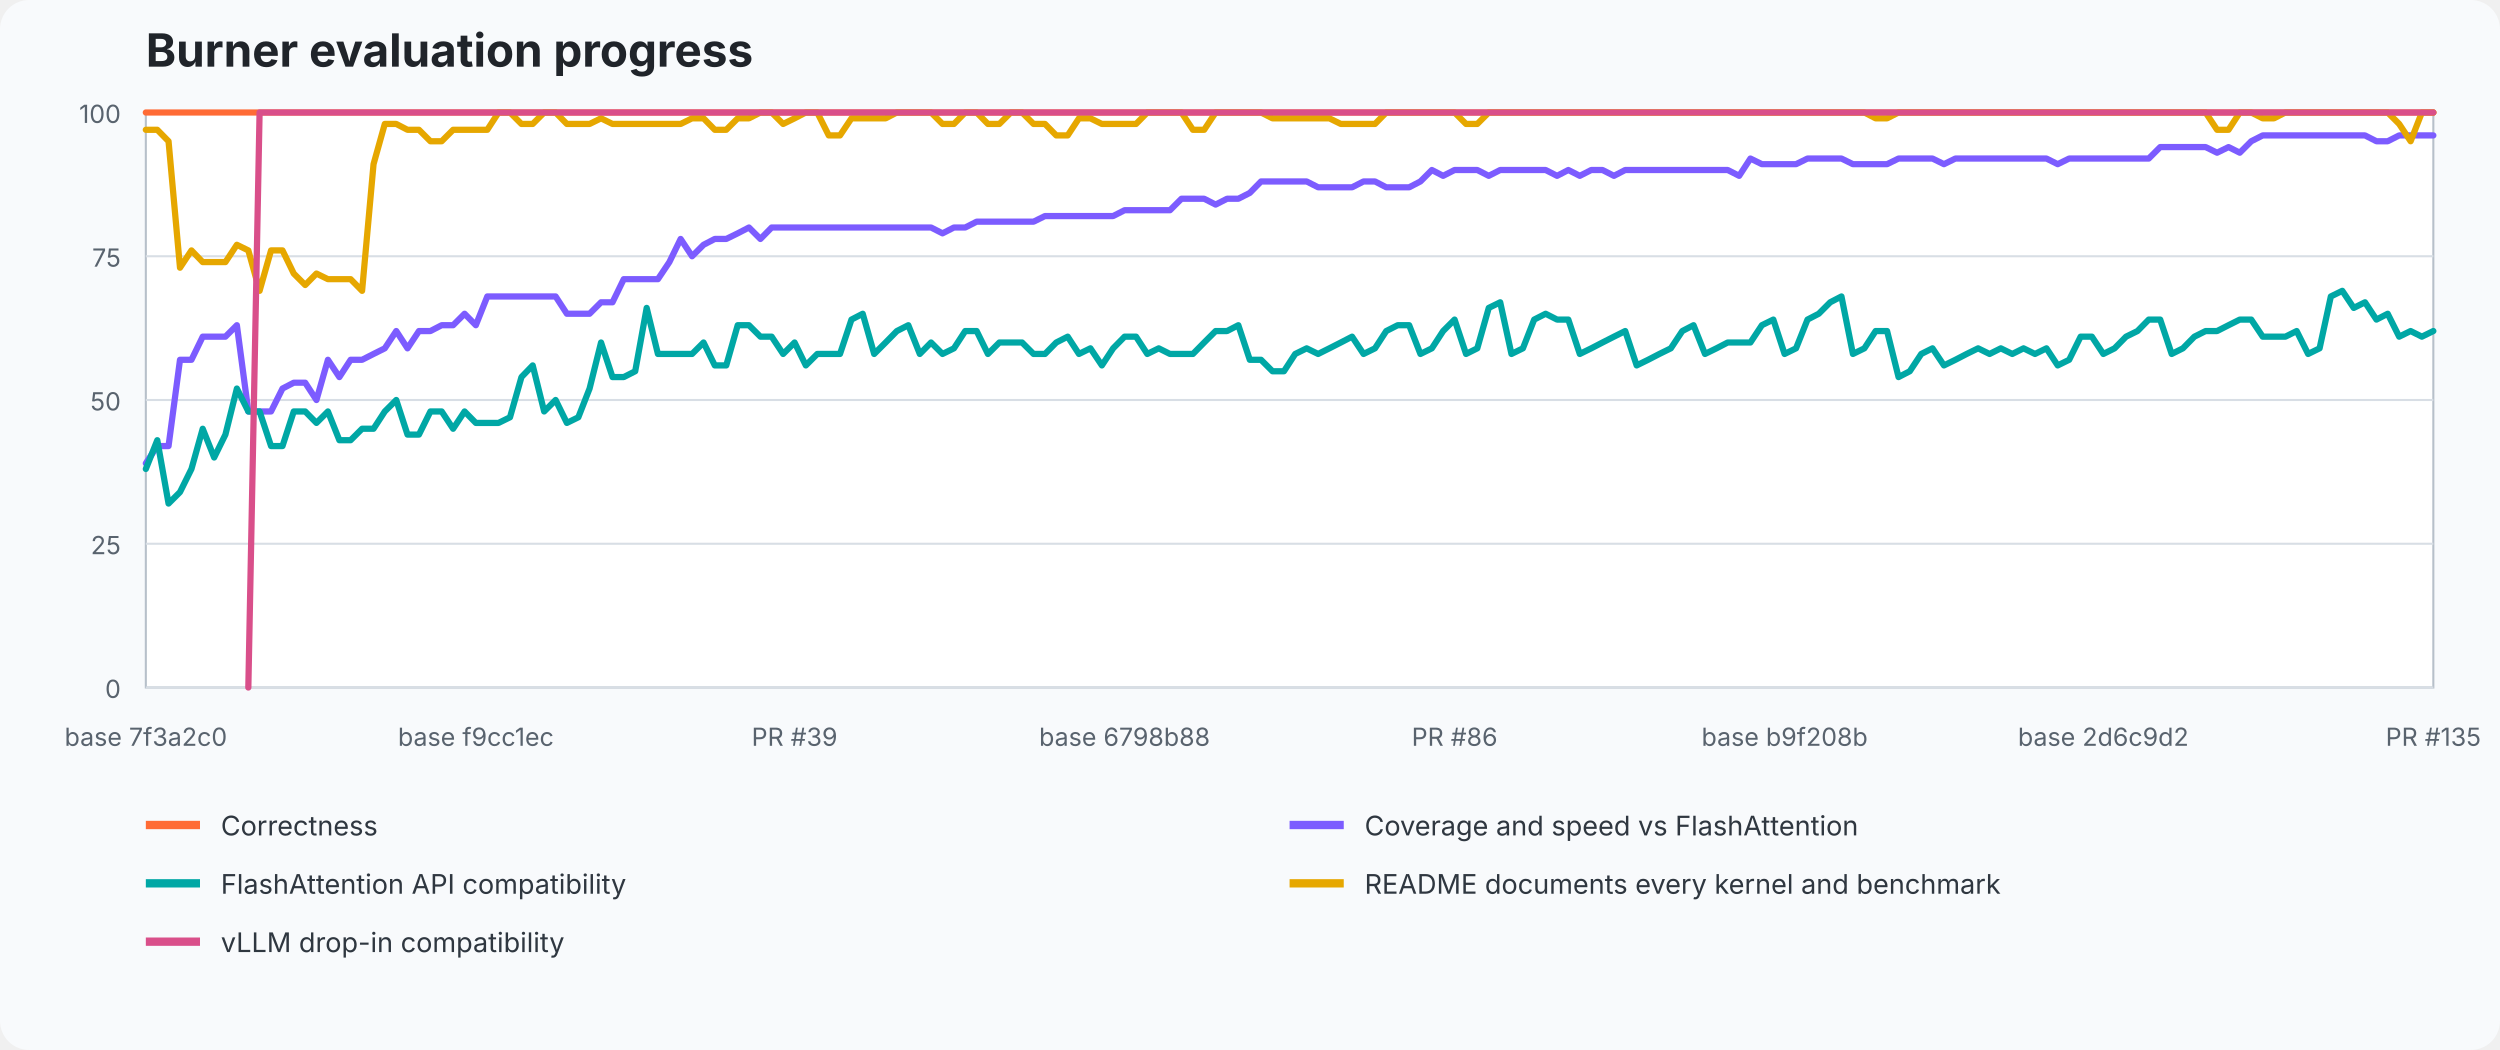
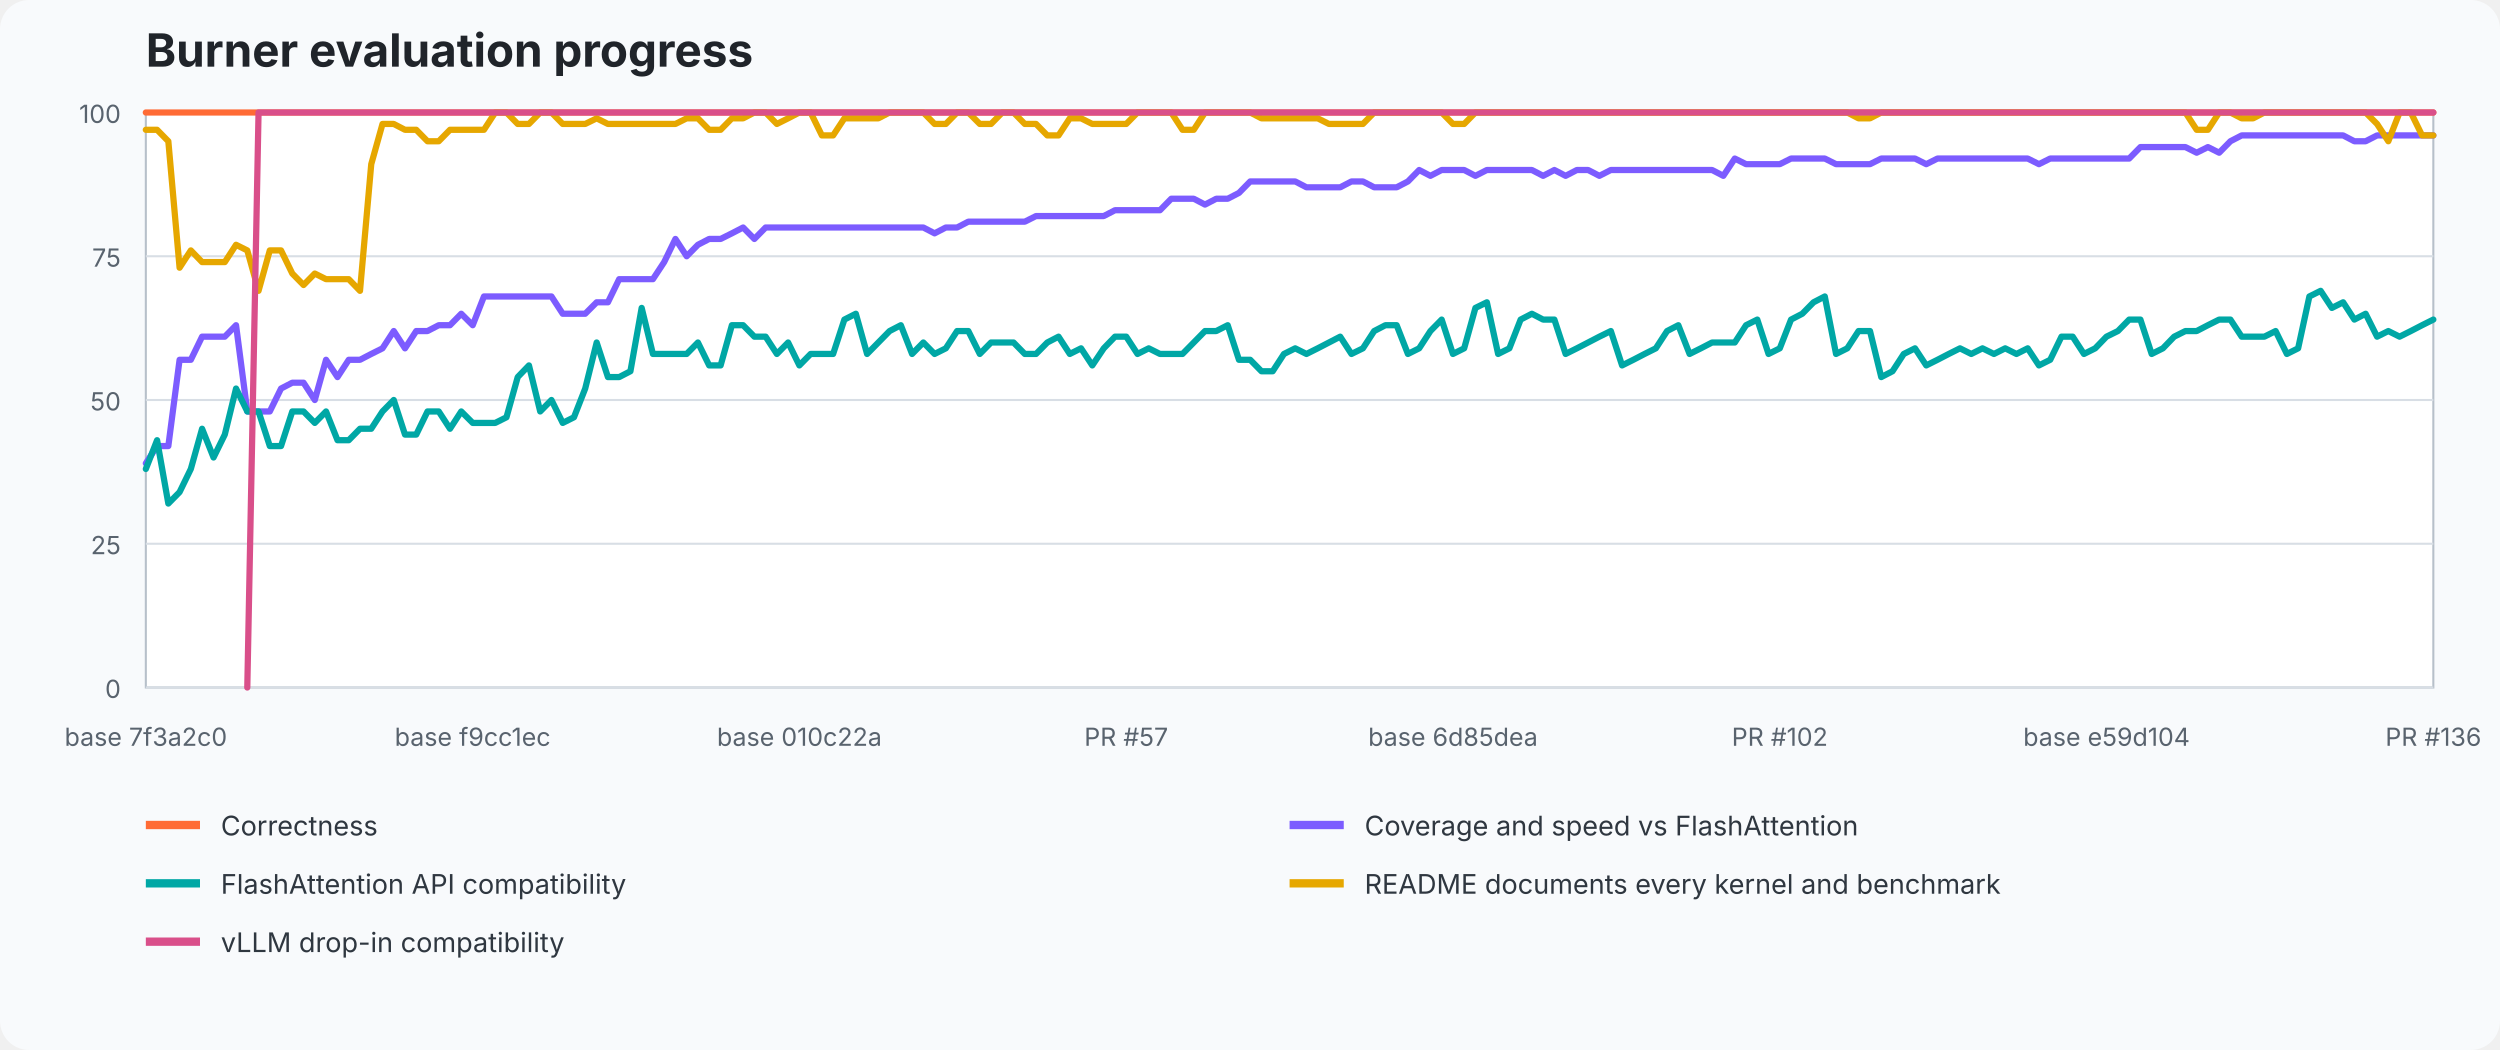
<svg xmlns="http://www.w3.org/2000/svg" width="1200" height="504" viewBox="0 0 1200 504" role="img" aria-labelledby="title desc">
  <style>text{font-family:ui-sans-serif,system-ui,-apple-system,BlinkMacSystemFont,"Segoe UI",sans-serif}.title{font-size:22px;font-weight:700;fill:#20242a}.axis{font-size:12px;fill:#59636e}.legend{font-size:13px;fill:#2f3740}.grid{stroke:#d8dee5;stroke-width:1}.plot{fill:#fff;stroke:#b7c0ca}</style>
  <rect width="100%" height="100%" fill="#f8fafc" rx="14" />
  <text x="70" y="32" class="title">Burner evaluation progress</text>
  <rect x="70" y="54" width="1098" height="276" class="plot" />
  <line x1="70" y1="330" x2="1168" y2="330" class="grid" />
  <text x="58" y="335" text-anchor="end" class="axis">0</text>
  <line x1="70" y1="261" x2="1168" y2="261" class="grid" />
  <text x="58" y="266" text-anchor="end" class="axis">25</text>
  <line x1="70" y1="192" x2="1168" y2="192" class="grid" />
  <text x="58" y="197" text-anchor="end" class="axis">50</text>
  <line x1="70" y1="123" x2="1168" y2="123" class="grid" />
  <text x="58" y="128" text-anchor="end" class="axis">75</text>
  <line x1="70" y1="54" x2="1168" y2="54" class="grid" />
  <text x="58" y="59" text-anchor="end" class="axis">100</text>
-   <polyline points="70.0,54.0 75.5,54.0 80.9,54.0 86.4,54.0 91.9,54.0 97.3,54.0 102.8,54.0 108.2,54.0 113.7,54.0 119.2,54.0 124.6,54.0 130.1,54.0 135.6,54.0 141.0,54.0 146.5,54.0 151.9,54.0 157.4,54.0 162.9,54.0 168.3,54.0 173.8,54.0 179.3,54.0 184.7,54.0 190.2,54.0 195.6,54.0 201.1,54.0 206.6,54.0 212.0,54.0 217.5,54.0 223.0,54.0 228.4,54.0 233.9,54.0 239.3,54.0 244.8,54.0 250.3,54.0 255.7,54.0 261.2,54.0 266.7,54.0 272.1,54.0 277.6,54.0 283.0,54.0 288.5,54.0 294.0,54.0 299.4,54.0 304.9,54.0 310.4,54.0 315.8,54.0 321.3,54.0 326.7,54.0 332.2,54.0 337.7,54.0 343.1,54.0 348.6,54.0 354.1,54.0 359.5,54.0 365.0,54.0 370.4,54.0 375.9,54.0 381.4,54.0 386.8,54.0 392.3,54.0 397.8,54.0 403.2,54.0 408.7,54.0 414.1,54.0 419.6,54.0 425.1,54.0 430.5,54.0 436.0,54.0 441.5,54.0 446.9,54.0 452.4,54.0 457.9,54.0 463.3,54.0 468.8,54.0 474.2,54.0 479.7,54.0 485.2,54.0 490.6,54.0 496.1,54.0 501.6,54.0 507.0,54.0 512.5,54.0 517.9,54.0 523.4,54.0 528.9,54.0 534.3,54.0 539.8,54.0 545.3,54.0 550.7,54.0 556.2,54.0 561.6,54.0 567.1,54.0 572.6,54.0 578.0,54.0 583.5,54.0 589.0,54.0 594.4,54.0 599.9,54.0 605.3,54.0 610.8,54.0 616.3,54.0 621.7,54.0 627.2,54.0 632.7,54.0 638.1,54.0 643.6,54.0 649.0,54.0 654.5,54.0 660.0,54.0 665.4,54.0 670.9,54.0 676.4,54.0 681.8,54.0 687.3,54.0 692.7,54.0 698.2,54.0 703.7,54.0 709.1,54.0 714.6,54.0 720.1,54.0 725.5,54.0 731.0,54.0 736.4,54.0 741.9,54.0 747.4,54.0 752.8,54.0 758.3,54.0 763.8,54.0 769.2,54.0 774.7,54.0 780.1,54.0 785.6,54.0 791.1,54.0 796.5,54.0 802.0,54.0 807.5,54.0 812.9,54.0 818.4,54.0 823.9,54.0 829.3,54.0 834.8,54.0 840.2,54.0 845.7,54.0 851.2,54.0 856.6,54.0 862.1,54.0 867.6,54.0 873.0,54.0 878.5,54.0 883.9,54.0 889.4,54.0 894.9,54.0 900.3,54.0 905.8,54.0 911.3,54.0 916.7,54.0 922.2,54.0 927.6,54.0 933.1,54.0 938.6,54.0 944.0,54.0 949.5,54.0 955.0,54.0 960.4,54.0 965.9,54.0 971.3,54.0 976.8,54.0 982.3,54.0 987.7,54.0 993.2,54.0 998.7,54.0 1004.1,54.0 1009.6,54.0 1015.0,54.0 1020.5,54.0 1026.0,54.0 1031.4,54.0 1036.9,54.0 1042.4,54.0 1047.8,54.0 1053.3,54.0 1058.7,54.0 1064.2,54.0 1069.7,54.0 1075.1,54.0 1080.6,54.0 1086.1,54.0 1091.5,54.0 1097.0,54.0 1102.4,54.0 1107.9,54.0 1113.4,54.0 1118.8,54.0 1124.3,54.0 1129.8,54.0 1135.2,54.0 1140.7,54.0 1146.1,54.0 1151.6,54.0 1157.1,54.0 1162.5,54.0 1168.0,54.0" fill="none" stroke="#ff6b35" stroke-width="3" stroke-linejoin="round" stroke-linecap="round" />
-   <polyline points="70.0,222.4 75.5,214.1 80.9,214.1 86.4,172.7 91.9,172.7 97.3,161.6 102.8,161.6 108.2,161.6 113.7,156.1 119.2,197.5 124.6,197.5 130.1,197.5 135.6,186.5 141.0,183.7 146.5,183.7 151.9,192.0 157.4,172.7 162.9,181.0 168.3,172.7 173.8,172.7 179.3,169.9 184.7,167.2 190.2,158.9 195.6,167.2 201.1,158.9 206.6,158.9 212.0,156.1 217.5,156.1 223.0,150.6 228.4,156.1 233.9,142.3 239.3,142.3 244.8,142.3 250.3,142.3 255.7,142.3 261.2,142.3 266.7,142.3 272.1,150.6 277.6,150.6 283.0,150.6 288.5,145.1 294.0,145.1 299.4,134.0 304.9,134.0 310.4,134.0 315.8,134.0 321.3,125.8 326.7,114.7 332.2,123.0 337.7,117.5 343.1,114.7 348.6,114.7 354.1,112.0 359.5,109.2 365.0,114.7 370.4,109.2 375.9,109.2 381.4,109.2 386.8,109.2 392.3,109.2 397.8,109.2 403.2,109.2 408.7,109.2 414.1,109.2 419.6,109.2 425.1,109.2 430.5,109.2 436.0,109.2 441.5,109.2 446.9,109.2 452.4,112.0 457.9,109.2 463.3,109.2 468.8,106.4 474.2,106.4 479.7,106.4 485.2,106.4 490.6,106.4 496.1,106.4 501.6,103.7 507.0,103.7 512.5,103.7 517.9,103.7 523.4,103.7 528.9,103.7 534.3,103.7 539.8,100.9 545.3,100.9 550.7,100.9 556.2,100.9 561.6,100.9 567.1,95.4 572.6,95.4 578.0,95.4 583.5,98.2 589.0,95.4 594.4,95.4 599.9,92.6 605.3,87.1 610.8,87.1 616.3,87.1 621.7,87.1 627.2,87.1 632.7,89.9 638.1,89.9 643.6,89.9 649.0,89.9 654.5,87.1 660.0,87.1 665.4,89.9 670.9,89.9 676.4,89.9 681.8,87.1 687.3,81.6 692.7,84.4 698.2,81.6 703.7,81.6 709.1,81.6 714.6,84.4 720.1,81.6 725.5,81.6 731.0,81.6 736.4,81.6 741.9,81.6 747.4,84.4 752.8,81.6 758.3,84.4 763.8,81.6 769.2,81.6 774.7,84.4 780.1,81.6 785.6,81.6 791.1,81.6 796.5,81.6 802.0,81.6 807.5,81.6 812.9,81.6 818.4,81.6 823.9,81.6 829.3,81.6 834.8,84.4 840.2,76.1 845.7,78.8 851.2,78.8 856.6,78.8 862.1,78.8 867.6,76.1 873.0,76.1 878.5,76.1 883.9,76.1 889.4,78.8 894.9,78.8 900.3,78.8 905.8,78.8 911.3,76.1 916.7,76.1 922.2,76.1 927.6,76.1 933.1,78.8 938.6,76.1 944.0,76.1 949.5,76.1 955.0,76.1 960.4,76.1 965.9,76.1 971.3,76.1 976.8,76.1 982.3,76.1 987.7,78.8 993.2,76.1 998.7,76.1 1004.1,76.1 1009.6,76.1 1015.0,76.1 1020.5,76.1 1026.0,76.1 1031.4,76.1 1036.9,70.6 1042.4,70.6 1047.8,70.6 1053.3,70.6 1058.7,70.6 1064.2,73.3 1069.7,70.6 1075.1,73.3 1080.6,67.8 1086.1,65.0 1091.5,65.0 1097.0,65.0 1102.4,65.0 1107.9,65.0 1113.4,65.0 1118.8,65.0 1124.3,65.0 1129.8,65.0 1135.2,65.0 1140.7,67.8 1146.1,67.8 1151.6,65.0 1157.1,65.0 1162.5,65.0 1168.0,65.0" fill="none" stroke="#7c5cff" stroke-width="3" stroke-linejoin="round" stroke-linecap="round" />
-   <polyline points="70.0,225.1 75.5,211.3 80.9,241.7 86.4,236.2 91.9,225.1 97.3,205.8 102.8,219.6 108.2,208.6 113.7,186.5 119.2,197.5 124.6,197.5 130.1,214.1 135.6,214.1 141.0,197.5 146.5,197.5 151.9,203.0 157.4,197.5 162.9,211.3 168.3,211.3 173.8,205.8 179.3,205.8 184.7,197.5 190.2,192.0 195.6,208.6 201.1,208.6 206.6,197.5 212.0,197.5 217.5,205.8 223.0,197.5 228.4,203.0 233.9,203.0 239.3,203.0 244.8,200.3 250.3,181.0 255.7,175.4 261.2,197.5 266.7,192.0 272.1,203.0 277.6,200.3 283.0,186.5 288.5,164.4 294.0,181.0 299.4,181.0 304.9,178.2 310.4,147.8 315.8,169.9 321.3,169.9 326.7,169.9 332.2,169.9 337.7,164.4 343.1,175.4 348.6,175.4 354.1,156.1 359.5,156.1 365.0,161.6 370.4,161.6 375.9,169.9 381.4,164.4 386.8,175.4 392.3,169.9 397.8,169.9 403.2,169.9 408.7,153.4 414.1,150.6 419.6,169.9 425.1,164.4 430.5,158.9 436.0,156.1 441.5,169.9 446.9,164.4 452.4,169.9 457.9,167.2 463.3,158.9 468.8,158.9 474.2,169.9 479.7,164.4 485.2,164.4 490.6,164.4 496.1,169.9 501.6,169.9 507.0,164.4 512.5,161.6 517.9,169.9 523.4,167.2 528.9,175.4 534.3,167.2 539.8,161.6 545.3,161.6 550.7,169.9 556.2,167.2 561.6,169.9 567.1,169.9 572.6,169.9 578.0,164.4 583.5,158.9 589.0,158.9 594.4,156.1 599.9,172.7 605.3,172.7 610.8,178.2 616.3,178.2 621.7,169.9 627.2,167.2 632.7,169.9 638.1,167.2 643.6,164.4 649.0,161.6 654.5,169.9 660.0,167.2 665.4,158.9 670.9,156.1 676.4,156.1 681.8,169.9 687.3,167.2 692.7,158.9 698.2,153.4 703.7,169.9 709.1,167.2 714.6,147.8 720.1,145.1 725.5,169.9 731.0,167.2 736.4,153.4 741.9,150.6 747.4,153.4 752.8,153.4 758.3,169.9 763.8,167.2 769.2,164.4 774.7,161.6 780.1,158.9 785.6,175.4 791.1,172.7 796.5,169.9 802.0,167.2 807.5,158.9 812.9,156.1 818.4,169.9 823.9,167.2 829.3,164.4 834.8,164.4 840.2,164.4 845.7,156.1 851.2,153.4 856.6,169.9 862.1,167.2 867.6,153.4 873.0,150.6 878.5,145.1 883.9,142.3 889.4,169.9 894.9,167.2 900.3,158.9 905.8,158.9 911.3,181.0 916.7,178.2 922.2,169.9 927.6,167.2 933.1,175.4 938.6,172.7 944.0,169.9 949.5,167.2 955.0,169.9 960.4,167.2 965.9,169.9 971.3,167.2 976.8,169.9 982.3,167.2 987.7,175.4 993.2,172.7 998.7,161.6 1004.1,161.6 1009.6,169.9 1015.0,167.2 1020.5,161.6 1026.0,158.9 1031.4,153.4 1036.9,153.4 1042.4,169.9 1047.8,167.2 1053.3,161.6 1058.7,158.9 1064.2,158.9 1069.7,156.1 1075.1,153.4 1080.6,153.4 1086.1,161.6 1091.5,161.6 1097.0,161.6 1102.4,158.9 1107.9,169.9 1113.4,167.2 1118.8,142.3 1124.3,139.6 1129.8,147.8 1135.2,145.1 1140.7,153.4 1146.1,150.6 1151.6,161.6 1157.1,158.9 1162.5,161.6 1168.0,158.9" fill="none" stroke="#00a7a5" stroke-width="3" stroke-linejoin="round" stroke-linecap="round" />
-   <polyline points="70.0,62.3 75.5,62.3 80.9,67.8 86.4,128.5 91.9,120.2 97.3,125.8 102.8,125.8 108.2,125.8 113.7,117.5 119.2,120.2 124.6,139.6 130.1,120.2 135.6,120.2 141.0,131.3 146.5,136.8 151.9,131.3 157.4,134.0 162.9,134.0 168.3,134.0 173.8,139.6 179.3,78.8 184.7,59.5 190.2,59.5 195.6,62.3 201.1,62.3 206.6,67.8 212.0,67.8 217.5,62.3 223.0,62.3 228.4,62.3 233.9,62.3 239.3,54.0 244.8,54.0 250.3,59.5 255.7,59.5 261.2,54.0 266.7,54.0 272.1,59.5 277.6,59.5 283.0,59.5 288.5,56.8 294.0,59.5 299.4,59.5 304.9,59.5 310.4,59.5 315.8,59.5 321.3,59.5 326.7,59.5 332.2,56.8 337.7,56.8 343.1,62.3 348.6,62.3 354.1,56.8 359.5,56.8 365.0,54.0 370.4,54.0 375.9,59.5 381.4,56.8 386.8,54.0 392.3,54.0 397.8,65.0 403.2,65.0 408.7,56.8 414.1,56.8 419.6,56.8 425.1,56.8 430.5,54.0 436.0,54.0 441.5,54.0 446.9,54.0 452.4,59.5 457.9,59.5 463.3,54.0 468.8,54.0 474.2,59.5 479.7,59.5 485.2,54.0 490.6,54.0 496.1,59.5 501.6,59.5 507.0,65.0 512.5,65.0 517.9,56.8 523.4,56.8 528.9,59.5 534.3,59.5 539.8,59.5 545.3,59.5 550.7,54.0 556.2,54.0 561.6,54.0 567.1,54.0 572.6,62.3 578.0,62.3 583.5,54.0 589.0,54.0 594.4,54.0 599.9,54.0 605.3,54.0 610.8,56.8 616.3,56.8 621.7,56.8 627.2,56.8 632.7,56.8 638.1,56.8 643.6,59.5 649.0,59.5 654.5,59.5 660.0,59.5 665.4,54.0 670.9,54.0 676.4,54.0 681.8,54.0 687.3,54.0 692.7,54.0 698.2,54.0 703.7,59.5 709.1,59.5 714.6,54.0 720.1,54.0 725.5,54.0 731.0,54.0 736.4,54.0 741.9,54.0 747.4,54.0 752.8,54.0 758.3,54.0 763.8,54.0 769.2,54.0 774.7,54.0 780.1,54.0 785.6,54.0 791.1,54.0 796.5,54.0 802.0,54.0 807.5,54.0 812.9,54.0 818.4,54.0 823.9,54.0 829.3,54.0 834.8,54.0 840.2,54.0 845.7,54.0 851.2,54.0 856.6,54.0 862.1,54.0 867.6,54.0 873.0,54.0 878.5,54.0 883.9,54.0 889.4,54.0 894.9,54.0 900.3,56.8 905.8,56.8 911.3,54.0 916.7,54.0 922.2,54.0 927.6,54.0 933.1,54.0 938.6,54.0 944.0,54.0 949.5,54.0 955.0,54.0 960.4,54.0 965.9,54.0 971.3,54.0 976.8,54.0 982.3,54.0 987.7,54.0 993.2,54.0 998.7,54.0 1004.1,54.0 1009.6,54.0 1015.0,54.0 1020.5,54.0 1026.0,54.0 1031.4,54.0 1036.9,54.0 1042.4,54.0 1047.8,54.0 1053.3,54.0 1058.7,54.0 1064.2,62.3 1069.7,62.3 1075.1,54.0 1080.6,54.0 1086.1,56.8 1091.5,56.8 1097.0,54.0 1102.4,54.0 1107.9,54.0 1113.4,54.0 1118.8,54.0 1124.3,54.0 1129.8,54.0 1135.2,54.0 1140.7,54.0 1146.1,54.0 1151.6,59.5 1157.1,67.8 1162.5,54.0 1168.0,54.0" fill="none" stroke="#e6a700" stroke-width="3" stroke-linejoin="round" stroke-linecap="round" />
-   <polyline points="119.2,330.0 124.6,54.0 130.1,54.0 135.6,54.0 141.0,54.0 146.5,54.0 151.9,54.0 157.4,54.0 162.9,54.0 168.3,54.0 173.8,54.0 179.3,54.0 184.7,54.0 190.2,54.0 195.6,54.0 201.1,54.0 206.6,54.0 212.0,54.0 217.5,54.0 223.0,54.0 228.4,54.0 233.9,54.0 239.3,54.0 244.8,54.0 250.3,54.0 255.7,54.0 261.2,54.0 266.7,54.0 272.1,54.0 277.6,54.0 283.0,54.0 288.5,54.0 294.0,54.0 299.4,54.0 304.9,54.0 310.4,54.0 315.8,54.0 321.3,54.0 326.7,54.0 332.2,54.0 337.7,54.0 343.1,54.0 348.6,54.0 354.1,54.0 359.5,54.0 365.0,54.0 370.4,54.0 375.9,54.0 381.4,54.0 386.8,54.0 392.3,54.0 397.8,54.0 403.2,54.0 408.7,54.0 414.1,54.0 419.6,54.0 425.1,54.0 430.5,54.0 436.0,54.0 441.5,54.0 446.9,54.0 452.4,54.0 457.9,54.0 463.3,54.0 468.8,54.0 474.2,54.0 479.7,54.0 485.2,54.0 490.6,54.0 496.1,54.0 501.6,54.0 507.0,54.0 512.5,54.0 517.9,54.0 523.4,54.0 528.9,54.0 534.3,54.0 539.8,54.0 545.3,54.0 550.7,54.0 556.2,54.0 561.6,54.0 567.1,54.0 572.6,54.0 578.0,54.0 583.5,54.0 589.0,54.0 594.4,54.0 599.9,54.0 605.3,54.0 610.8,54.0 616.3,54.0 621.7,54.0 627.2,54.0 632.7,54.0 638.1,54.0 643.6,54.0 649.0,54.0 654.5,54.0 660.0,54.0 665.4,54.0 670.9,54.0 676.4,54.0 681.8,54.0 687.3,54.0 692.7,54.0 698.2,54.0 703.7,54.0 709.1,54.0 714.6,54.0 720.1,54.0 725.5,54.0 731.0,54.0 736.4,54.0 741.9,54.0 747.4,54.0 752.8,54.0 758.3,54.0 763.8,54.0 769.2,54.0 774.7,54.0 780.1,54.0 785.6,54.0 791.1,54.0 796.5,54.0 802.0,54.0 807.5,54.0 812.9,54.0 818.4,54.0 823.9,54.0 829.3,54.0 834.8,54.0 840.2,54.0 845.7,54.0 851.2,54.0 856.6,54.0 862.1,54.0 867.6,54.0 873.0,54.0 878.5,54.0 883.9,54.0 889.4,54.0 894.9,54.0 900.3,54.0 905.8,54.0 911.3,54.0 916.7,54.0 922.2,54.0 927.6,54.0 933.1,54.0 938.6,54.0 944.0,54.0 949.5,54.0 955.0,54.0 960.4,54.0 965.9,54.0 971.3,54.0 976.8,54.0 982.3,54.0 987.7,54.0 993.2,54.0 998.7,54.0 1004.1,54.0 1009.6,54.0 1015.0,54.0 1020.5,54.0 1026.0,54.0 1031.4,54.0 1036.9,54.0 1042.4,54.0 1047.8,54.0 1053.3,54.0 1058.7,54.0 1064.2,54.0 1069.7,54.0 1075.1,54.0 1080.6,54.0 1086.1,54.0 1091.5,54.0 1097.0,54.0 1102.4,54.0 1107.9,54.0 1113.4,54.0 1118.8,54.0 1124.3,54.0 1129.8,54.0 1135.2,54.0 1140.7,54.0 1146.1,54.0 1151.6,54.0 1157.1,54.0 1162.5,54.0 1168.0,54.0" fill="none" stroke="#d94f8a" stroke-width="3" stroke-linejoin="round" stroke-linecap="round" />
+   <polyline points="70.0,54.0 75.4,54.0 80.8,54.0 86.2,54.0 91.6,54.0 97.0,54.0 102.5,54.0 107.9,54.0 113.3,54.0 118.7,54.0 124.1,54.0 129.5,54.0 134.9,54.0 140.3,54.0 145.7,54.0 151.1,54.0 156.5,54.0 162.0,54.0 167.4,54.0 172.8,54.0 178.2,54.0 183.6,54.0 189.0,54.0 194.4,54.0 199.8,54.0 205.2,54.0 210.6,54.0 216.0,54.0 221.4,54.0 226.9,54.0 232.3,54.0 237.7,54.0 243.1,54.0 248.5,54.0 253.9,54.0 259.3,54.0 264.7,54.0 270.1,54.0 275.5,54.0 280.9,54.0 286.4,54.0 291.8,54.0 297.2,54.0 302.6,54.0 308.0,54.0 313.4,54.0 318.8,54.0 324.2,54.0 329.6,54.0 335.0,54.0 340.4,54.0 345.9,54.0 351.3,54.0 356.7,54.0 362.1,54.0 367.5,54.0 372.9,54.0 378.3,54.0 383.7,54.0 389.1,54.0 394.5,54.0 399.9,54.0 405.3,54.0 410.8,54.0 416.2,54.0 421.6,54.0 427.0,54.0 432.4,54.0 437.8,54.0 443.2,54.0 448.6,54.0 454.0,54.0 459.4,54.0 464.8,54.0 470.3,54.0 475.7,54.0 481.1,54.0 486.5,54.0 491.9,54.0 497.3,54.0 502.7,54.0 508.1,54.0 513.5,54.0 518.9,54.0 524.3,54.0 529.8,54.0 535.2,54.0 540.6,54.0 546.0,54.0 551.4,54.0 556.8,54.0 562.2,54.0 567.6,54.0 573.0,54.0 578.4,54.0 583.8,54.0 589.3,54.0 594.7,54.0 600.1,54.0 605.5,54.0 610.9,54.0 616.3,54.0 621.7,54.0 627.1,54.0 632.5,54.0 637.9,54.0 643.3,54.0 648.7,54.0 654.2,54.0 659.6,54.0 665.0,54.0 670.4,54.0 675.8,54.0 681.2,54.0 686.6,54.0 692.0,54.0 697.4,54.0 702.8,54.0 708.2,54.0 713.7,54.0 719.1,54.0 724.5,54.0 729.9,54.0 735.3,54.0 740.7,54.0 746.1,54.0 751.5,54.0 756.9,54.0 762.3,54.0 767.7,54.0 773.2,54.0 778.6,54.0 784.0,54.0 789.4,54.0 794.8,54.0 800.2,54.0 805.6,54.0 811.0,54.0 816.4,54.0 821.8,54.0 827.2,54.0 832.7,54.0 838.1,54.0 843.5,54.0 848.9,54.0 854.3,54.0 859.7,54.0 865.1,54.0 870.5,54.0 875.9,54.0 881.3,54.0 886.7,54.0 892.1,54.0 897.6,54.0 903.0,54.0 908.4,54.0 913.8,54.0 919.2,54.0 924.6,54.0 930.0,54.0 935.4,54.0 940.8,54.0 946.2,54.0 951.6,54.0 957.1,54.0 962.5,54.0 967.9,54.0 973.3,54.0 978.7,54.0 984.1,54.0 989.5,54.0 994.9,54.0 1000.3,54.0 1005.7,54.0 1011.1,54.0 1016.6,54.0 1022.0,54.0 1027.4,54.0 1032.8,54.0 1038.2,54.0 1043.6,54.0 1049.0,54.0 1054.4,54.0 1059.8,54.0 1065.2,54.0 1070.6,54.0 1076.0,54.0 1081.5,54.0 1086.9,54.0 1092.3,54.0 1097.7,54.0 1103.1,54.0 1108.5,54.0 1113.9,54.0 1119.3,54.0 1124.7,54.0 1130.1,54.0 1135.5,54.0 1141.0,54.0 1146.4,54.0 1151.8,54.0 1157.2,54.0 1162.6,54.0 1168.0,54.0" fill="none" stroke="#ff6b35" stroke-width="3" stroke-linejoin="round" stroke-linecap="round" />
+   <polyline points="70.0,222.4 75.4,214.1 80.8,214.1 86.2,172.7 91.6,172.7 97.0,161.6 102.5,161.6 107.9,161.6 113.3,156.1 118.7,197.5 124.1,197.5 129.5,197.5 134.9,186.5 140.3,183.7 145.7,183.7 151.1,192.0 156.5,172.7 162.0,181.0 167.4,172.7 172.8,172.7 178.2,169.9 183.6,167.2 189.0,158.9 194.4,167.2 199.8,158.9 205.2,158.9 210.6,156.1 216.0,156.1 221.4,150.6 226.9,156.1 232.3,142.3 237.7,142.3 243.1,142.3 248.5,142.3 253.9,142.3 259.3,142.3 264.7,142.3 270.1,150.6 275.5,150.6 280.9,150.6 286.4,145.1 291.8,145.1 297.2,134.0 302.6,134.0 308.0,134.0 313.4,134.0 318.8,125.8 324.2,114.7 329.6,123.0 335.0,117.5 340.4,114.7 345.9,114.7 351.3,112.0 356.7,109.2 362.1,114.7 367.5,109.2 372.9,109.2 378.3,109.2 383.7,109.2 389.1,109.2 394.5,109.2 399.9,109.2 405.3,109.2 410.8,109.2 416.2,109.2 421.6,109.2 427.0,109.2 432.4,109.2 437.8,109.2 443.2,109.2 448.6,112.0 454.0,109.2 459.4,109.2 464.8,106.4 470.3,106.4 475.7,106.4 481.1,106.4 486.5,106.4 491.9,106.4 497.3,103.7 502.7,103.7 508.1,103.7 513.5,103.7 518.9,103.7 524.3,103.7 529.8,103.7 535.2,100.9 540.6,100.9 546.0,100.9 551.4,100.9 556.8,100.9 562.2,95.4 567.6,95.4 573.0,95.4 578.4,98.2 583.8,95.4 589.3,95.4 594.7,92.6 600.1,87.1 605.5,87.1 610.9,87.1 616.3,87.1 621.7,87.1 627.1,89.9 632.5,89.9 637.9,89.9 643.3,89.9 648.7,87.1 654.2,87.1 659.6,89.9 665.0,89.9 670.4,89.9 675.8,87.1 681.2,81.6 686.6,84.4 692.0,81.6 697.4,81.6 702.8,81.6 708.2,84.4 713.7,81.6 719.1,81.6 724.5,81.6 729.9,81.6 735.3,81.6 740.7,84.4 746.1,81.6 751.5,84.4 756.9,81.6 762.3,81.6 767.7,84.4 773.2,81.6 778.6,81.6 784.0,81.6 789.4,81.6 794.8,81.6 800.2,81.6 805.6,81.6 811.0,81.6 816.4,81.6 821.8,81.6 827.2,84.4 832.7,76.1 838.1,78.8 843.5,78.8 848.9,78.8 854.3,78.8 859.7,76.1 865.1,76.1 870.5,76.1 875.9,76.1 881.3,78.8 886.7,78.8 892.1,78.8 897.6,78.8 903.0,76.1 908.4,76.1 913.8,76.1 919.2,76.1 924.6,78.8 930.0,76.1 935.4,76.1 940.8,76.1 946.2,76.1 951.6,76.1 957.1,76.1 962.5,76.1 967.9,76.1 973.3,76.1 978.7,78.8 984.1,76.1 989.5,76.1 994.9,76.1 1000.3,76.1 1005.7,76.1 1011.1,76.1 1016.6,76.1 1022.0,76.1 1027.4,70.6 1032.8,70.6 1038.2,70.6 1043.6,70.6 1049.0,70.6 1054.4,73.3 1059.8,70.6 1065.2,73.3 1070.6,67.8 1076.0,65.0 1081.5,65.0 1086.9,65.0 1092.3,65.0 1097.7,65.0 1103.1,65.0 1108.5,65.0 1113.9,65.0 1119.3,65.0 1124.7,65.0 1130.1,67.8 1135.5,67.8 1141.0,65.0 1146.4,65.0 1151.8,65.0 1157.2,65.0 1162.6,65.0 1168.0,65.0" fill="none" stroke="#7c5cff" stroke-width="3" stroke-linejoin="round" stroke-linecap="round" />
+   <polyline points="70.0,225.1 75.4,211.3 80.8,241.7 86.2,236.2 91.6,225.1 97.0,205.8 102.5,219.6 107.9,208.6 113.3,186.5 118.7,197.5 124.1,197.5 129.5,214.1 134.9,214.1 140.3,197.5 145.7,197.5 151.1,203.0 156.5,197.5 162.0,211.3 167.4,211.3 172.8,205.8 178.2,205.8 183.6,197.5 189.0,192.0 194.4,208.6 199.8,208.6 205.2,197.5 210.6,197.5 216.0,205.8 221.4,197.5 226.9,203.0 232.3,203.0 237.7,203.0 243.1,200.3 248.5,181.0 253.9,175.4 259.3,197.5 264.7,192.0 270.1,203.0 275.5,200.3 280.9,186.5 286.4,164.4 291.8,181.0 297.2,181.0 302.6,178.2 308.0,147.8 313.4,169.9 318.8,169.9 324.2,169.9 329.6,169.9 335.0,164.4 340.4,175.4 345.9,175.4 351.3,156.1 356.7,156.1 362.1,161.6 367.5,161.6 372.9,169.9 378.3,164.4 383.7,175.4 389.1,169.9 394.5,169.9 399.9,169.9 405.3,153.4 410.8,150.6 416.2,169.9 421.6,164.4 427.0,158.9 432.4,156.1 437.8,169.9 443.2,164.4 448.6,169.9 454.0,167.2 459.4,158.9 464.8,158.9 470.3,169.9 475.7,164.4 481.1,164.4 486.5,164.4 491.9,169.9 497.3,169.9 502.7,164.4 508.1,161.6 513.5,169.9 518.9,167.2 524.3,175.4 529.8,167.2 535.2,161.6 540.6,161.6 546.0,169.9 551.4,167.2 556.8,169.9 562.2,169.9 567.6,169.9 573.0,164.4 578.4,158.9 583.8,158.9 589.3,156.1 594.7,172.7 600.1,172.7 605.5,178.2 610.9,178.2 616.3,169.9 621.7,167.2 627.1,169.9 632.5,167.2 637.9,164.4 643.3,161.6 648.7,169.9 654.2,167.2 659.6,158.9 665.0,156.1 670.4,156.1 675.8,169.9 681.2,167.2 686.6,158.9 692.0,153.4 697.4,169.9 702.8,167.2 708.2,147.8 713.7,145.1 719.1,169.9 724.5,167.2 729.9,153.4 735.3,150.6 740.7,153.4 746.1,153.4 751.5,169.9 756.9,167.2 762.3,164.4 767.7,161.6 773.2,158.9 778.6,175.4 784.0,172.7 789.4,169.9 794.8,167.2 800.2,158.9 805.6,156.1 811.0,169.9 816.4,167.2 821.8,164.4 827.2,164.4 832.7,164.4 838.1,156.1 843.5,153.4 848.9,169.9 854.3,167.2 859.7,153.4 865.1,150.6 870.5,145.1 875.9,142.3 881.3,169.9 886.7,167.2 892.1,158.9 897.6,158.9 903.0,181.0 908.4,178.2 913.8,169.9 919.2,167.2 924.6,175.4 930.0,172.7 935.4,169.9 940.8,167.2 946.2,169.9 951.6,167.2 957.1,169.9 962.5,167.2 967.9,169.9 973.3,167.2 978.7,175.4 984.1,172.7 989.5,161.6 994.9,161.6 1000.3,169.9 1005.7,167.2 1011.1,161.6 1016.6,158.9 1022.0,153.4 1027.4,153.4 1032.8,169.9 1038.2,167.2 1043.6,161.6 1049.0,158.9 1054.4,158.9 1059.8,156.1 1065.2,153.4 1070.6,153.4 1076.0,161.6 1081.5,161.6 1086.9,161.6 1092.3,158.9 1097.7,169.9 1103.1,167.2 1108.5,142.3 1113.9,139.6 1119.3,147.8 1124.7,145.1 1130.1,153.4 1135.5,150.6 1141.0,161.6 1146.4,158.9 1151.8,161.6 1157.2,158.9 1162.6,156.1 1168.0,153.4" fill="none" stroke="#00a7a5" stroke-width="3" stroke-linejoin="round" stroke-linecap="round" />
+   <polyline points="70.0,62.3 75.4,62.3 80.8,67.8 86.2,128.5 91.6,120.2 97.0,125.8 102.5,125.8 107.9,125.8 113.3,117.5 118.7,120.2 124.1,139.6 129.5,120.2 134.9,120.2 140.3,131.3 145.7,136.8 151.1,131.3 156.5,134.0 162.0,134.0 167.4,134.0 172.8,139.6 178.2,78.8 183.6,59.5 189.0,59.5 194.4,62.3 199.8,62.3 205.2,67.8 210.6,67.8 216.0,62.3 221.4,62.3 226.9,62.3 232.3,62.3 237.7,54.0 243.1,54.0 248.5,59.5 253.9,59.5 259.3,54.0 264.7,54.0 270.1,59.5 275.5,59.5 280.9,59.5 286.4,56.8 291.8,59.5 297.2,59.5 302.6,59.5 308.0,59.5 313.4,59.5 318.8,59.5 324.2,59.5 329.6,56.8 335.0,56.8 340.4,62.3 345.9,62.3 351.3,56.8 356.7,56.8 362.1,54.0 367.5,54.0 372.9,59.5 378.3,56.8 383.7,54.0 389.1,54.0 394.5,65.0 399.9,65.0 405.3,56.8 410.8,56.8 416.2,56.8 421.6,56.8 427.0,54.0 432.4,54.0 437.8,54.0 443.2,54.0 448.6,59.5 454.0,59.5 459.4,54.0 464.8,54.0 470.3,59.5 475.7,59.5 481.1,54.0 486.5,54.0 491.9,59.5 497.3,59.5 502.7,65.0 508.1,65.0 513.5,56.8 518.9,56.8 524.3,59.5 529.8,59.5 535.2,59.5 540.6,59.5 546.0,54.0 551.4,54.0 556.8,54.0 562.2,54.0 567.6,62.3 573.0,62.3 578.4,54.0 583.8,54.0 589.3,54.0 594.7,54.0 600.1,54.0 605.5,56.8 610.9,56.8 616.3,56.8 621.7,56.8 627.1,56.8 632.5,56.8 637.9,59.5 643.3,59.5 648.7,59.5 654.2,59.5 659.6,54.0 665.0,54.0 670.4,54.0 675.8,54.0 681.2,54.0 686.6,54.0 692.0,54.0 697.4,59.5 702.8,59.5 708.2,54.0 713.7,54.0 719.1,54.0 724.5,54.0 729.9,54.0 735.3,54.0 740.7,54.0 746.1,54.0 751.5,54.0 756.9,54.0 762.3,54.0 767.7,54.0 773.2,54.0 778.6,54.0 784.0,54.0 789.4,54.0 794.8,54.0 800.2,54.0 805.6,54.0 811.0,54.0 816.4,54.0 821.8,54.0 827.2,54.0 832.7,54.0 838.1,54.0 843.5,54.0 848.9,54.0 854.3,54.0 859.7,54.0 865.1,54.0 870.5,54.0 875.9,54.0 881.3,54.0 886.7,54.0 892.1,56.8 897.6,56.8 903.0,54.0 908.4,54.0 913.8,54.0 919.2,54.0 924.6,54.0 930.0,54.0 935.4,54.0 940.8,54.0 946.2,54.0 951.6,54.0 957.1,54.0 962.5,54.0 967.9,54.0 973.3,54.0 978.7,54.0 984.1,54.0 989.5,54.0 994.9,54.0 1000.3,54.0 1005.7,54.0 1011.1,54.0 1016.6,54.0 1022.0,54.0 1027.4,54.0 1032.8,54.0 1038.2,54.0 1043.6,54.0 1049.0,54.0 1054.4,62.3 1059.8,62.3 1065.2,54.0 1070.6,54.0 1076.0,56.8 1081.5,56.8 1086.9,54.0 1092.3,54.0 1097.7,54.0 1103.1,54.0 1108.5,54.0 1113.9,54.0 1119.3,54.0 1124.7,54.0 1130.1,54.0 1135.5,54.0 1141.0,59.5 1146.4,67.8 1151.8,54.0 1157.2,54.0 1162.6,65.0 1168.0,65.0" fill="none" stroke="#e6a700" stroke-width="3" stroke-linejoin="round" stroke-linecap="round" />
+   <polyline points="118.7,330.0 124.1,54.0 129.5,54.0 134.9,54.0 140.3,54.0 145.7,54.0 151.1,54.0 156.5,54.0 162.0,54.0 167.4,54.0 172.8,54.0 178.2,54.0 183.6,54.0 189.0,54.0 194.4,54.0 199.8,54.0 205.2,54.0 210.6,54.0 216.0,54.0 221.4,54.0 226.9,54.0 232.3,54.0 237.7,54.0 243.1,54.0 248.5,54.0 253.9,54.0 259.3,54.0 264.7,54.0 270.1,54.0 275.5,54.0 280.9,54.0 286.4,54.0 291.8,54.0 297.2,54.0 302.6,54.0 308.0,54.0 313.4,54.0 318.8,54.0 324.2,54.0 329.6,54.0 335.0,54.0 340.4,54.0 345.9,54.0 351.3,54.0 356.7,54.0 362.1,54.0 367.5,54.0 372.9,54.0 378.3,54.0 383.7,54.0 389.1,54.0 394.5,54.0 399.9,54.0 405.3,54.0 410.8,54.0 416.2,54.0 421.6,54.0 427.0,54.0 432.4,54.0 437.8,54.0 443.2,54.0 448.6,54.0 454.0,54.0 459.4,54.0 464.8,54.0 470.3,54.0 475.7,54.0 481.1,54.0 486.5,54.0 491.9,54.0 497.3,54.0 502.7,54.0 508.1,54.0 513.5,54.0 518.9,54.0 524.3,54.0 529.8,54.0 535.2,54.0 540.6,54.0 546.0,54.0 551.4,54.0 556.8,54.0 562.2,54.0 567.6,54.0 573.0,54.0 578.4,54.0 583.8,54.0 589.3,54.0 594.7,54.0 600.1,54.0 605.5,54.0 610.9,54.0 616.3,54.0 621.7,54.0 627.1,54.0 632.5,54.0 637.9,54.0 643.3,54.0 648.7,54.0 654.2,54.0 659.6,54.0 665.0,54.0 670.4,54.0 675.8,54.0 681.2,54.0 686.6,54.0 692.0,54.0 697.4,54.0 702.8,54.0 708.2,54.0 713.7,54.0 719.1,54.0 724.5,54.0 729.9,54.0 735.3,54.0 740.7,54.0 746.1,54.0 751.5,54.0 756.9,54.0 762.3,54.0 767.7,54.0 773.2,54.0 778.6,54.0 784.0,54.0 789.4,54.0 794.8,54.0 800.2,54.0 805.6,54.0 811.0,54.0 816.4,54.0 821.8,54.0 827.2,54.0 832.7,54.0 838.1,54.0 843.5,54.0 848.9,54.0 854.3,54.0 859.7,54.0 865.1,54.0 870.5,54.0 875.9,54.0 881.3,54.0 886.7,54.0 892.1,54.0 897.6,54.0 903.0,54.0 908.4,54.0 913.8,54.0 919.2,54.0 924.6,54.0 930.0,54.0 935.4,54.0 940.8,54.0 946.2,54.0 951.6,54.0 957.1,54.0 962.5,54.0 967.9,54.0 973.3,54.0 978.7,54.0 984.1,54.0 989.5,54.0 994.9,54.0 1000.3,54.0 1005.7,54.0 1011.1,54.0 1016.6,54.0 1022.0,54.0 1027.4,54.0 1032.8,54.0 1038.2,54.0 1043.6,54.0 1049.0,54.0 1054.4,54.0 1059.8,54.0 1065.2,54.0 1070.6,54.0 1076.0,54.0 1081.5,54.0 1086.9,54.0 1092.3,54.0 1097.7,54.0 1103.1,54.0 1108.5,54.0 1113.9,54.0 1119.3,54.0 1124.7,54.0 1130.1,54.0 1135.5,54.0 1141.0,54.0 1146.4,54.0 1151.8,54.0 1157.2,54.0 1162.6,54.0 1168.0,54.0" fill="none" stroke="#d94f8a" stroke-width="3" stroke-linejoin="round" stroke-linecap="round" />
  <text x="70" y="358" text-anchor="middle" class="axis">base 7f3a2c0</text>
-   <text x="228.418" y="358" text-anchor="middle" class="axis">base f9cc1ec</text>
-   <text x="381.373" y="358" text-anchor="middle" class="axis">PR #39</text>
-   <text x="539.791" y="358" text-anchor="middle" class="axis">base 6798b88</text>
-   <text x="698.209" y="358" text-anchor="middle" class="axis">PR #86</text>
-   <text x="856.627" y="358" text-anchor="middle" class="axis">base b9f208b</text>
-   <text x="1009.582" y="358" text-anchor="middle" class="axis">base 2d6c9d2</text>
-   <text x="1168" y="358" text-anchor="middle" class="axis">PR #135</text>
+   <text x="226.857" y="358" text-anchor="middle" class="axis">base f9cc1ec</text>
+   <text x="383.714" y="358" text-anchor="middle" class="axis">base 010c22a</text>
+   <text x="540.571" y="358" text-anchor="middle" class="axis">PR #57</text>
+   <text x="697.429" y="358" text-anchor="middle" class="axis">base 6d85dea</text>
+   <text x="854.286" y="358" text-anchor="middle" class="axis">PR #102</text>
+   <text x="1011.143" y="358" text-anchor="middle" class="axis">base e59d104</text>
+   <text x="1168" y="358" text-anchor="middle" class="axis">PR #136</text>
  <line x1="70" y1="396" x2="96" y2="396" stroke="#ff6b35" stroke-width="4" />
  <text x="106" y="401" class="legend">Correctness</text>
  <line x1="619" y1="396" x2="645" y2="396" stroke="#7c5cff" stroke-width="4" />
  <text x="655" y="401" class="legend">Coverage and speed vs FlashAttention</text>
  <line x1="70" y1="424" x2="96" y2="424" stroke="#00a7a5" stroke-width="4" />
  <text x="106" y="429" class="legend">FlashAttention API compatibility</text>
  <line x1="619" y1="424" x2="645" y2="424" stroke="#e6a700" stroke-width="4" />
  <text x="655" y="429" class="legend">README documents every kernel and benchmark</text>
  <line x1="70" y1="452" x2="96" y2="452" stroke="#d94f8a" stroke-width="4" />
  <text x="106" y="457" class="legend">vLLM drop-in compatibility</text>
</svg>
